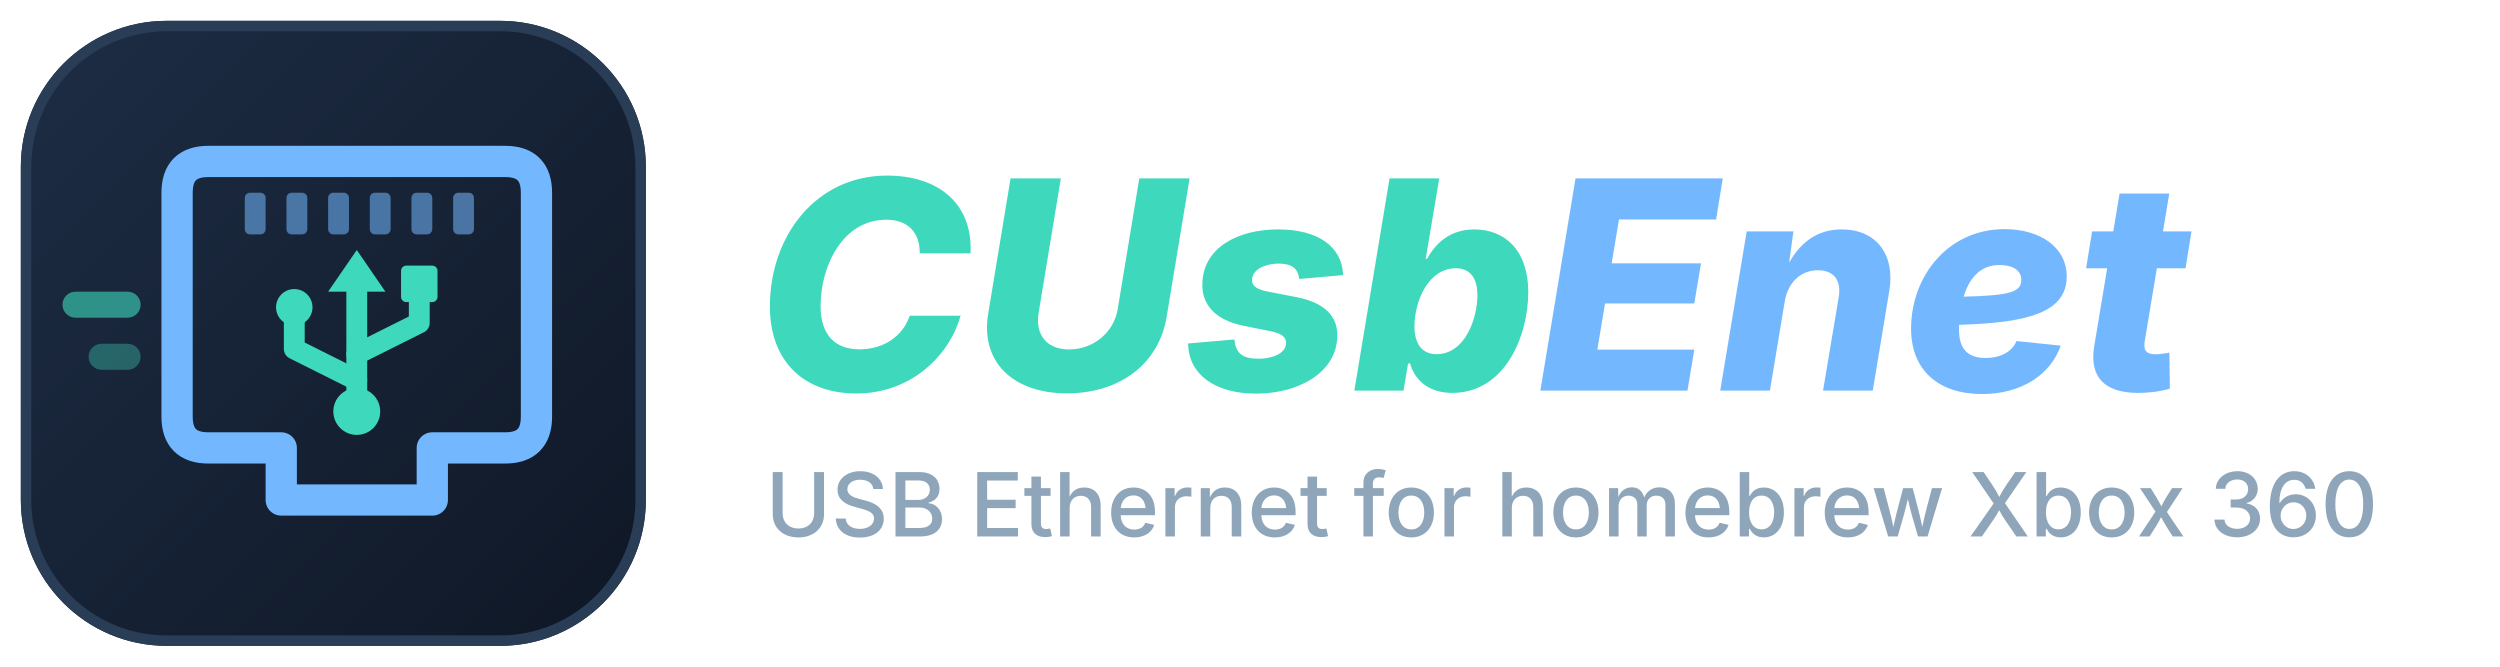
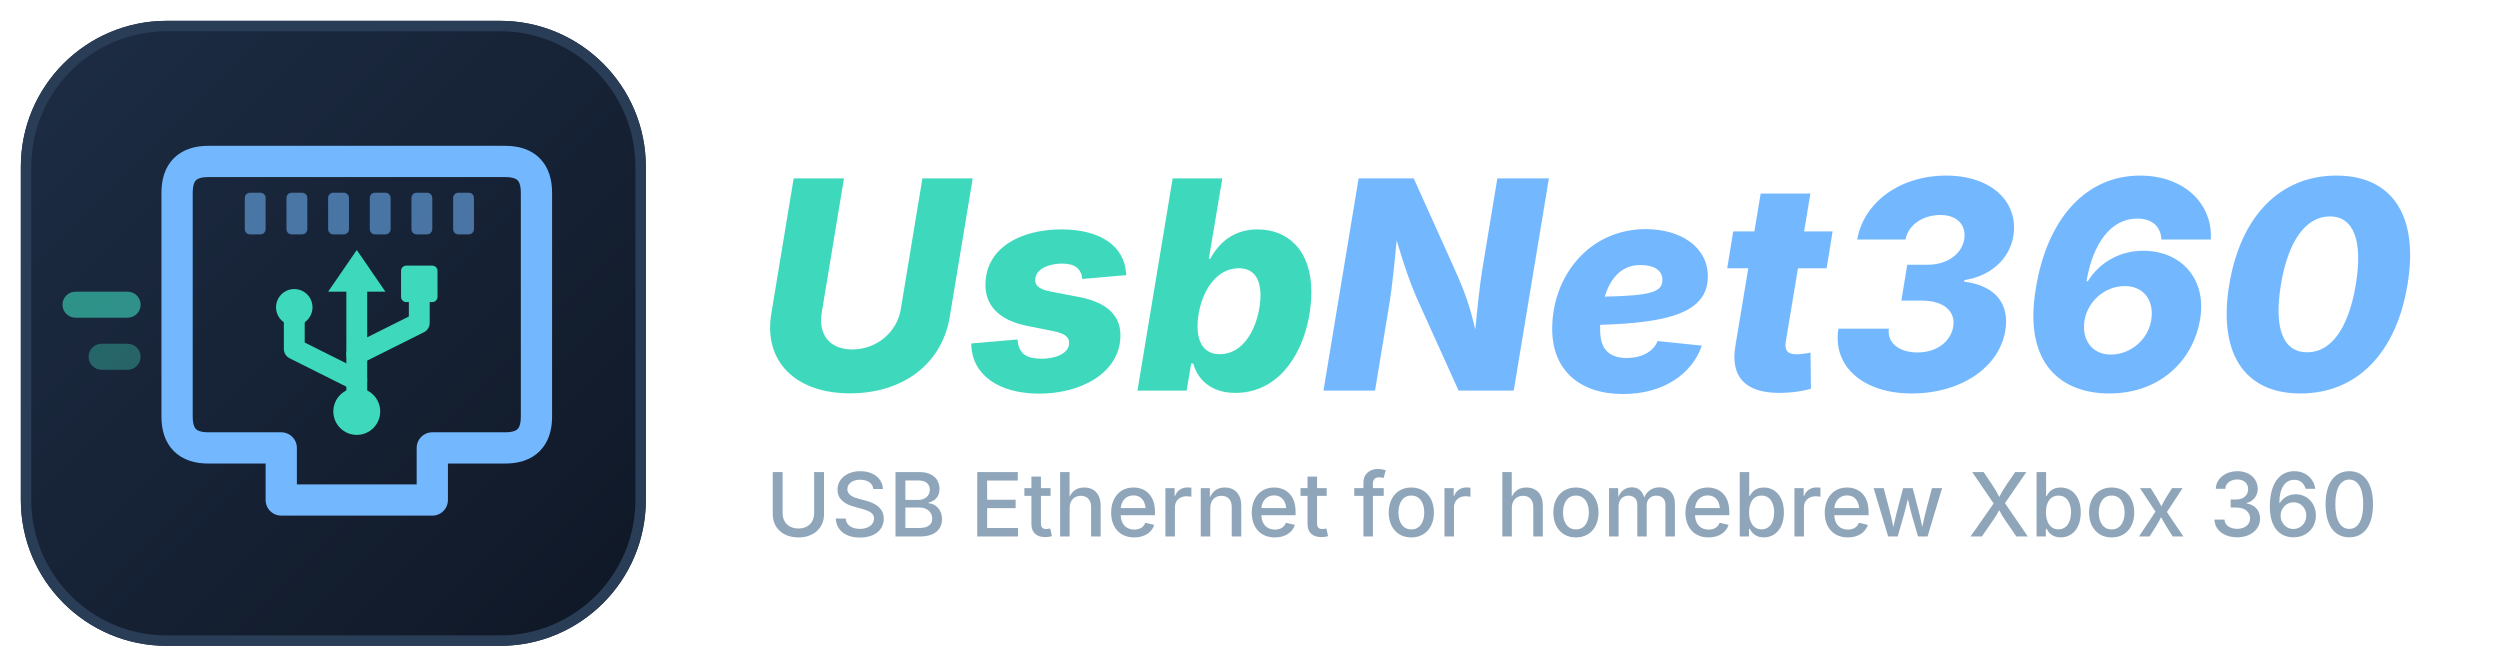
<svg xmlns="http://www.w3.org/2000/svg" viewBox="0 0 960 256" width="960" height="256">
  <defs>
    <linearGradient id="bg" x1="0" y1="0" x2="1" y2="1">
      <stop offset="0" stop-color="#1D2D45" />
      <stop offset="1" stop-color="#0F1725" />
    </linearGradient>
  </defs>
  <rect x="8" y="8" width="240" height="240" rx="56" fill="url(#bg)" />
  <rect x="10" y="10" width="236" height="236" rx="54" fill="none" stroke="#2A3D57" stroke-width="4" />
  <path d="M80 62 H194 Q206 62 206 74 V160 Q206 172 194 172 H166 V192 H108 V172 H80 Q68 172 68 160 V74 Q68 62 80 62 Z" fill="none" stroke="#73B8FF" stroke-width="12" stroke-linejoin="round" />
  <g fill="#73B8FF" opacity="0.55">
    <rect x="94" y="74" width="8" height="16" rx="2" />
    <rect x="110" y="74" width="8" height="16" rx="2" />
    <rect x="126" y="74" width="8" height="16" rx="2" />
    <rect x="142" y="74" width="8" height="16" rx="2" />
    <rect x="158" y="74" width="8" height="16" rx="2" />
    <rect x="174" y="74" width="8" height="16" rx="2" />
  </g>
  <g stroke="#3ED9BC" stroke-width="8" stroke-linecap="round" stroke-linejoin="round" fill="none">
    <path d="M137 108 V156" />
    <path d="M137 146 L113 134 V122" />
    <path d="M137 136 L161 124 V114" />
  </g>
  <g fill="#3ED9BC">
    <path d="M137 96 L148 112 H126 Z" />
    <circle cx="137" cy="158" r="9" />
    <circle cx="113" cy="118" r="7" />
    <rect x="154" y="102" width="14" height="14" rx="2" />
  </g>
  <rect x="24" y="112" width="30" height="10" rx="5" fill="#3ED9BC" opacity="0.6" />
  <rect x="34" y="132" width="20" height="10" rx="5" fill="#3ED9BC" opacity="0.35" />
-   <text x="290" y="150" font-family="Inter, 'Segoe UI', Roboto, Helvetica, Arial, sans-serif" font-size="112" font-weight="800" fill="#3ED9BC" font-style="italic">CUsb<tspan fill="#73B8FF">Enet</tspan>
+   <text x="290" y="150" font-family="Inter, 'Segoe UI', Roboto, Helvetica, Arial, sans-serif" font-size="112" font-weight="800" fill="#3ED9BC" font-style="italic">Usb<tspan fill="#73B8FF">Net360</tspan>
  </text>
  <text x="294" y="206" font-family="Inter, 'Segoe UI', Roboto, Helvetica, Arial, sans-serif" font-size="34" font-weight="500" fill="#8FA6BA">USB Ethernet for homebrew Xbox 360</text>
</svg>
